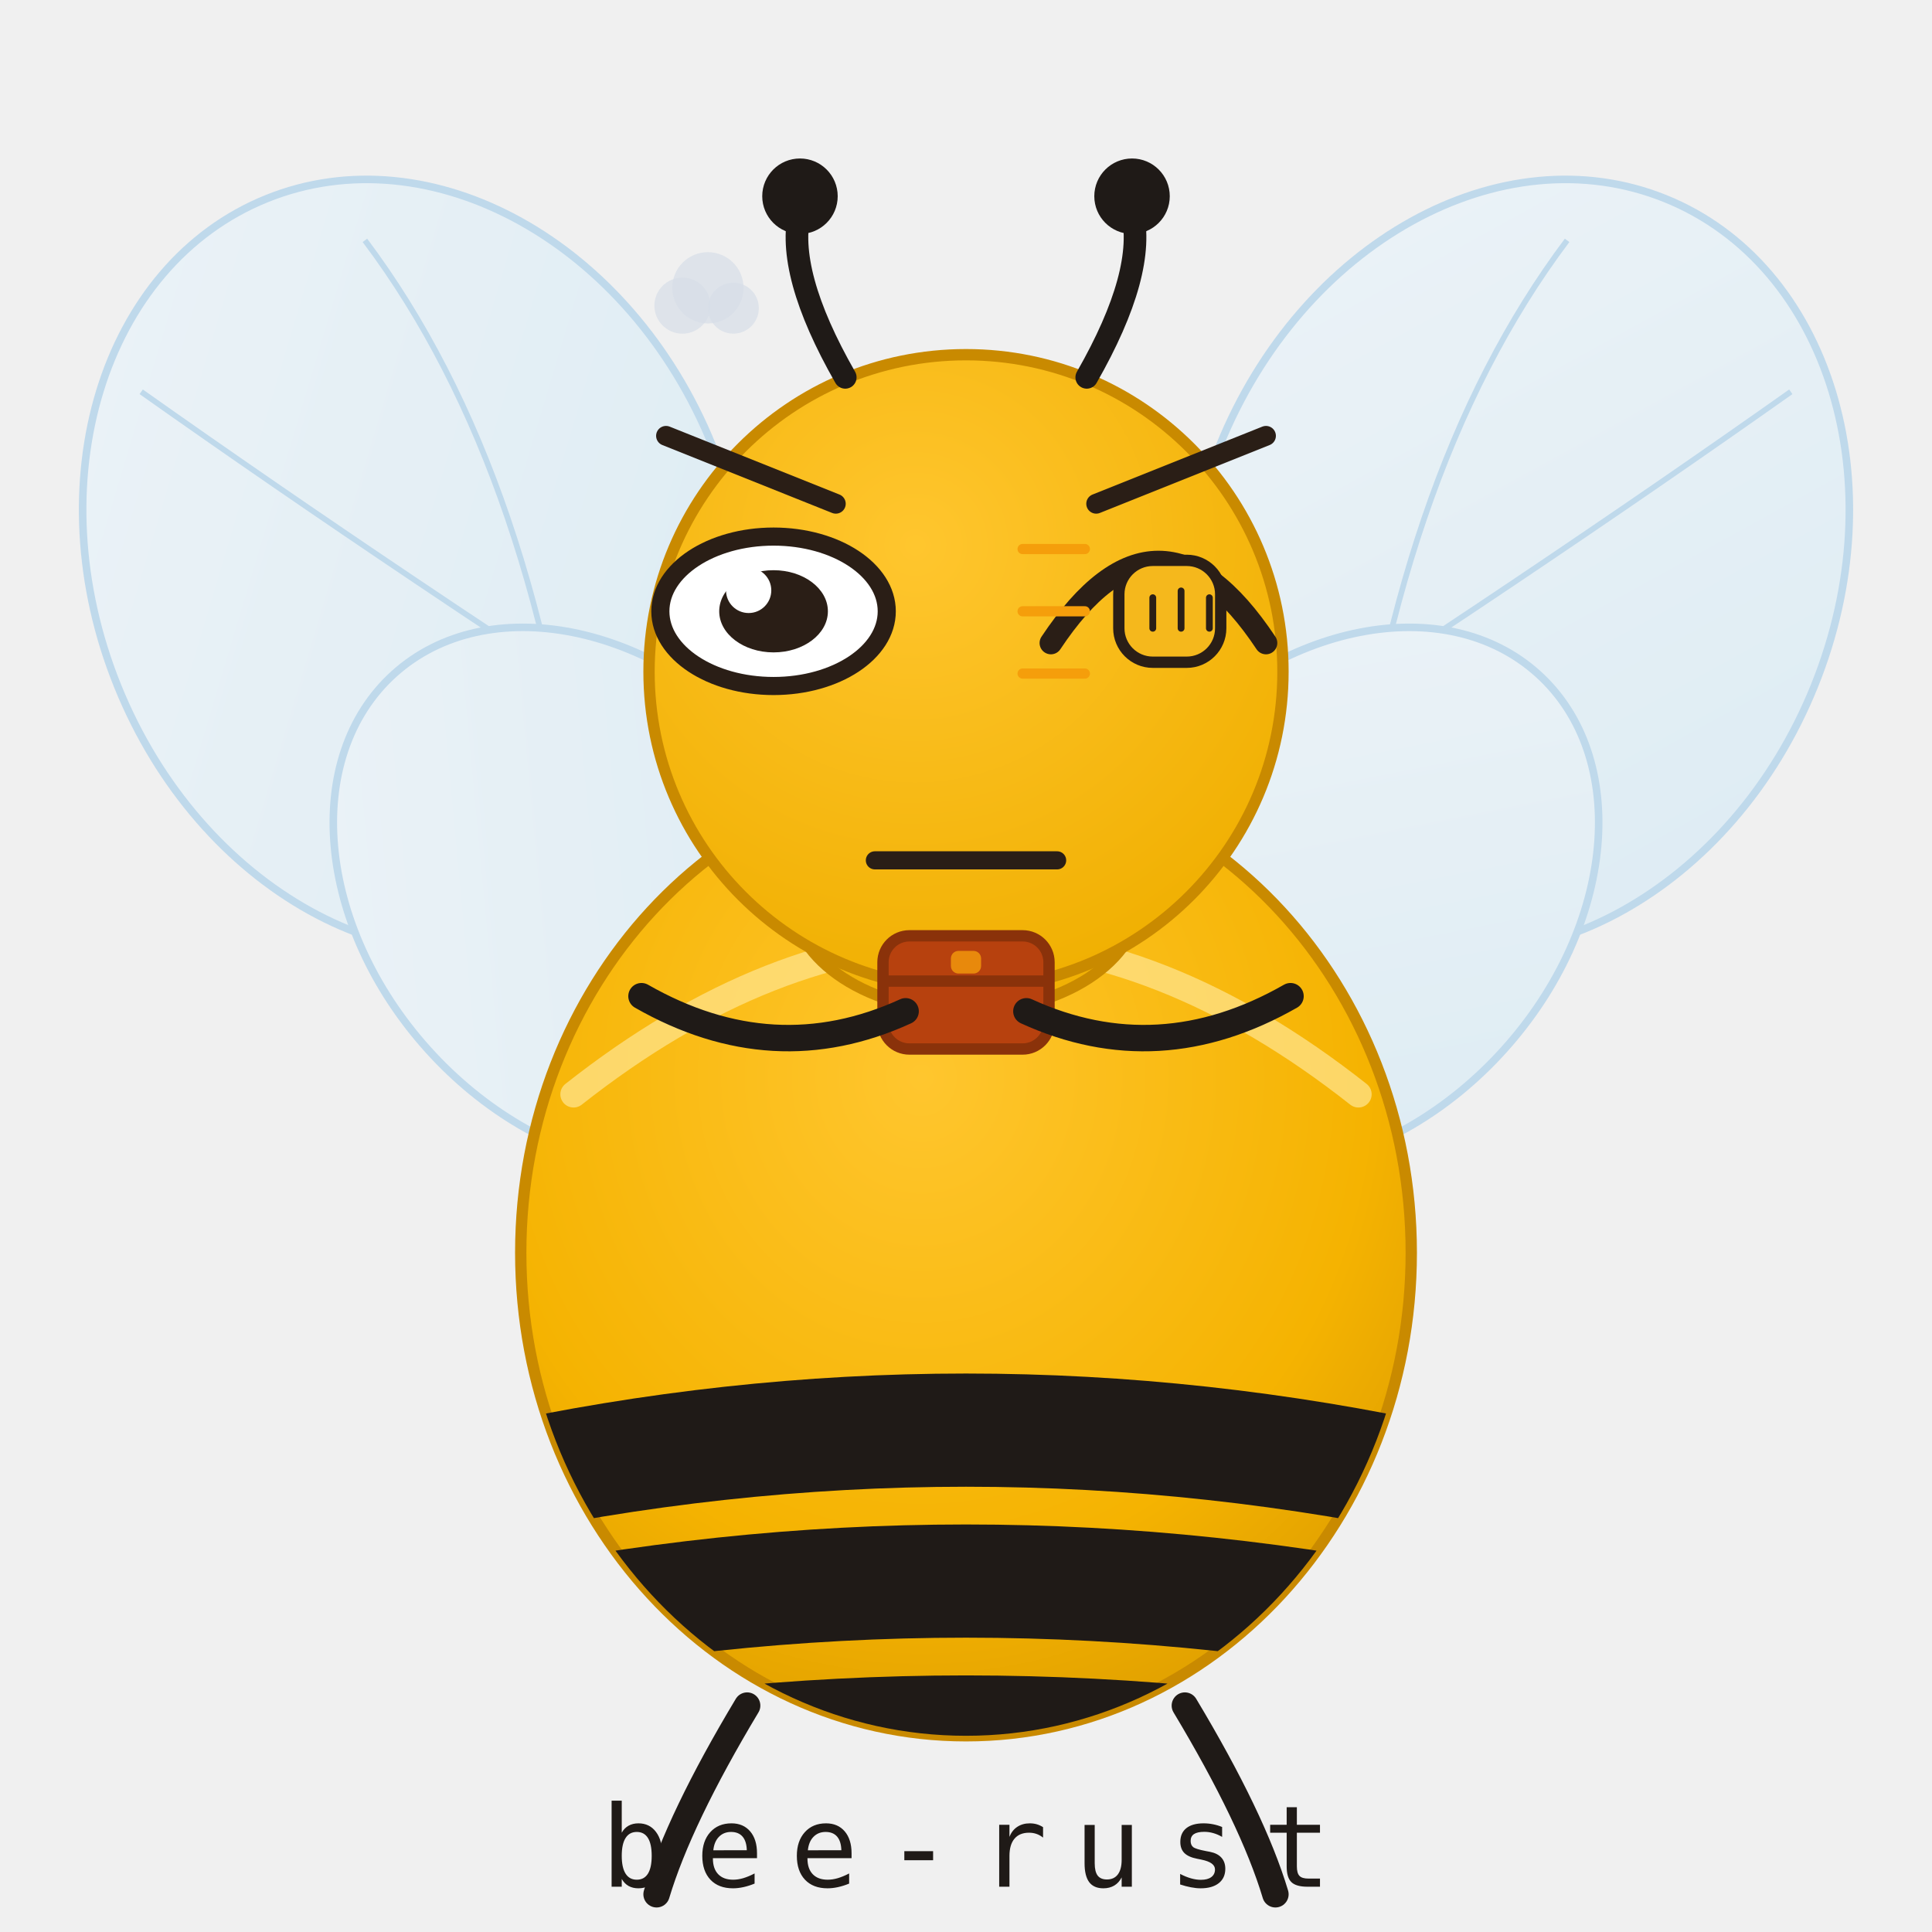
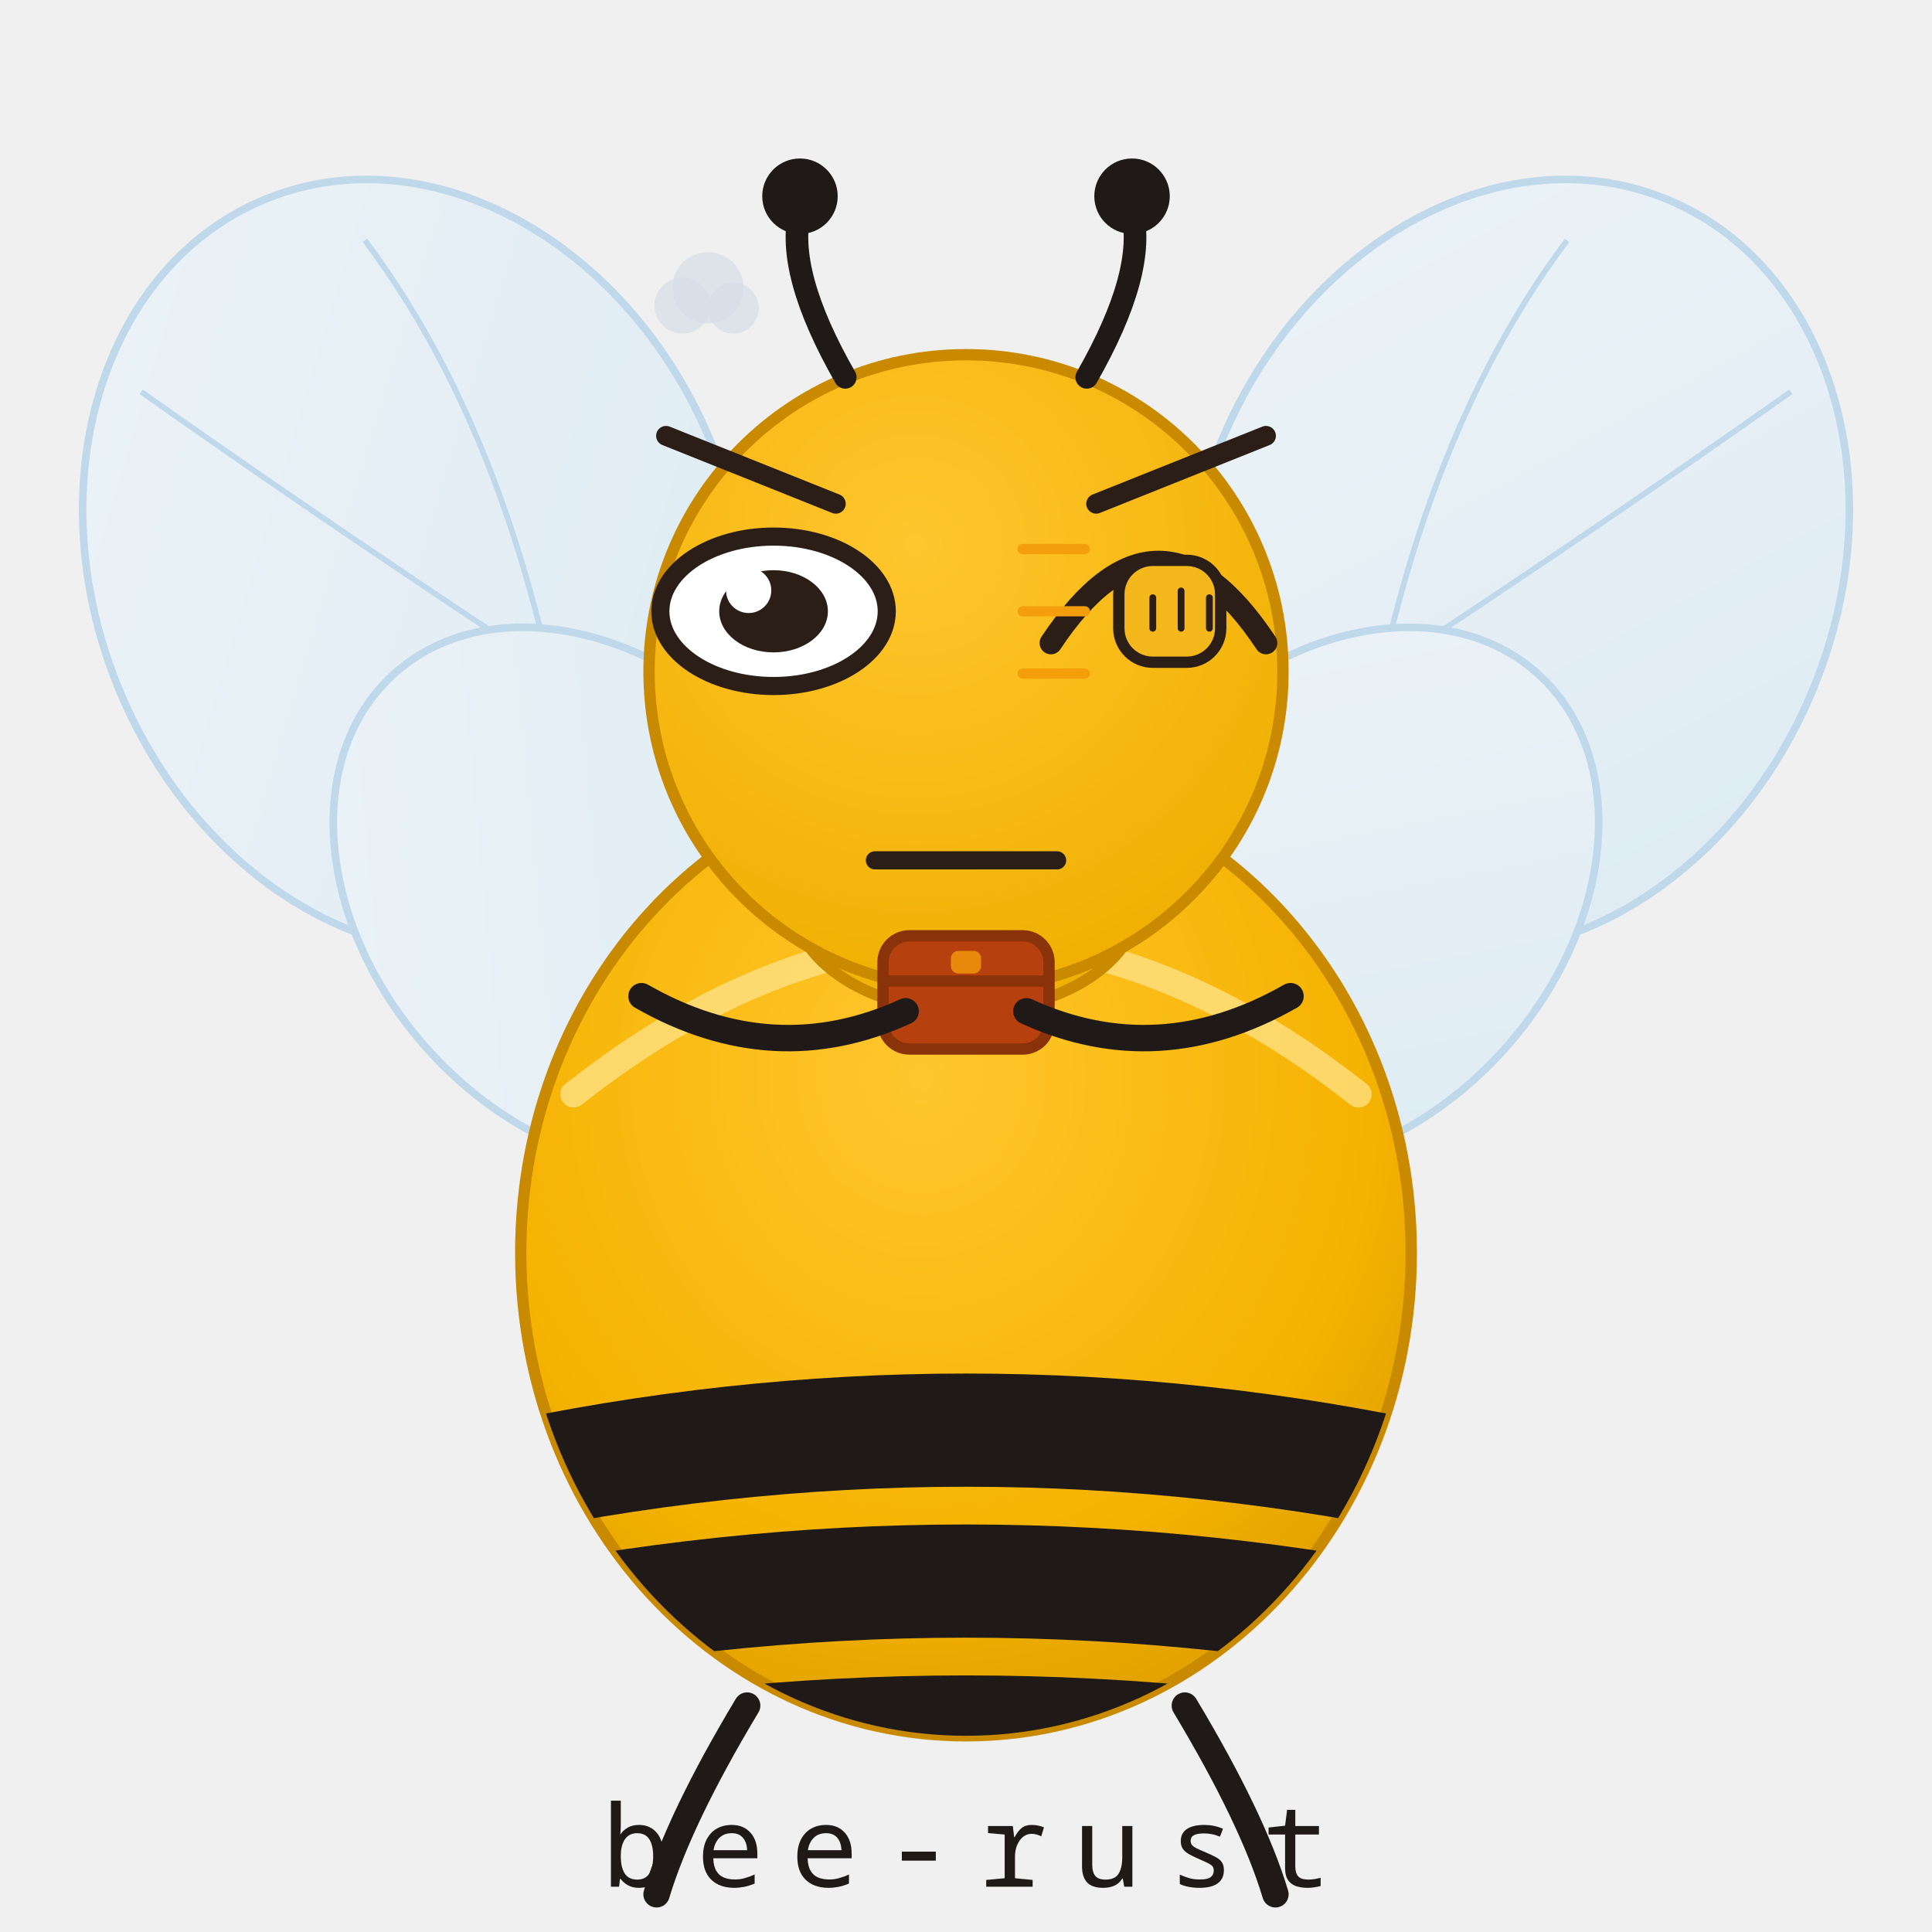
<svg xmlns="http://www.w3.org/2000/svg" viewBox="0 0 512 512" width="512" height="512" role="img" aria-label="Rusty · 敲打 Knocking">
  <style>
.ex-motion { animation: ex-tap 0.55s ease-in-out infinite; transform-box: fill-box; transform-origin: 50% 50%; }
.ex-anim-tear { animation: ex-tear 1.8s ease-in infinite; transform-box: fill-box; transform-origin: center; }
.ex-anim-sweat { animation: ex-tear 1.5s ease-in infinite; transform-box: fill-box; transform-origin: center; }
.ex-anim-heart { animation: ex-heart 2.2s ease-out infinite; transform-box: fill-box; transform-origin: center; }
.ex-anim-spark { animation: ex-spark 1.9s ease-in-out infinite; transform-box: fill-box; transform-origin: center; }
.ex-anim-rain { animation: ex-rain 1.4s linear infinite; transform-box: fill-box; transform-origin: center; }
.ex-anim-confetti { animation: ex-confetti 2.4s linear infinite; transform-box: fill-box; transform-origin: center; }
.ex-anim-pulse { animation: ex-pulse 1.6s ease-in-out infinite; transform-box: fill-box; transform-origin: center; }
.ex-anim-knock { animation: ex-knock 0.55s ease-in-out infinite; transform-box: fill-box; transform-origin: center; }
.ex-anim-knockline { animation: ex-knockline 0.55s ease-out infinite; transform-box: fill-box; transform-origin: center; }
.ex-anim-palm { animation: ex-palm 0.9s ease-in-out infinite; transform-box: fill-box; transform-origin: center; }
.ex-anim-steam { animation: ex-steam 1.8s ease-out infinite; transform-box: fill-box; transform-origin: center; }
.ex-anim-shock { animation: ex-shock 0.5s ease-in-out infinite; transform-box: fill-box; transform-origin: center; }
.ex-anim-please { animation: ex-please 1.4s ease-in-out infinite; transform-box: fill-box; transform-origin: center; }
.ex-anim-drift { animation: ex-drift 4.5s ease-in-out infinite; transform-box: fill-box; transform-origin: center; }
@keyframes ex-tap { 0%,100% { transform: translateY(0); } 25% { transform: translateY(5.28px); } 32% { transform: translateY(0); } }
@keyframes ex-tear { 0% { transform: translateY(0); opacity: 0; } 18% { opacity: 1; } 100% { transform: translateY(33px); opacity: 0; } }
@keyframes ex-heart { 0% { transform: translateY(0) scale(.65); opacity: 0; } 20% { opacity: 1; } 100% { transform: translateY(-54px) scale(1.15); opacity: 0; } }
@keyframes ex-spark { 0%,100% { transform: scale(.6) rotate(0deg); opacity: .3; } 50% { transform: scale(1.15) rotate(25deg); opacity: 1; } }
@keyframes ex-rain { 0% { transform: translateY(0); opacity: 0; } 20% { opacity: 1; } 100% { transform: translateY(36px); opacity: 0; } }
@keyframes ex-confetti { 0% { transform: translateY(-10.5px) rotate(0deg); opacity: 1; } 100% { transform: translateY(48px) rotate(200deg); opacity: 0; } }
@keyframes ex-pulse { 0%,100% { transform: scale(1); opacity: .35; } 50% { transform: scale(1.18); opacity: .7; } }
@keyframes ex-knock { 0%,100% { transform: translateX(13.5px); } 35% { transform: translateX(0); } }
@keyframes ex-knockline { 0%,100% { transform: scaleX(.6); opacity: .35; } 35% { transform: scaleX(1); opacity: 1; } }
@keyframes ex-palm { 0%,100% { transform: translateY(0) rotate(0deg); } 50% { transform: translateY(-3.6px) rotate(-4deg); } }
@keyframes ex-steam { 0% { transform: translateY(0); opacity: .7; } 100% { transform: translateY(-27px); opacity: 0; } }
@keyframes ex-shock { 0%,100% { transform: scaleX(.7); opacity: .4; } 50% { transform: scaleX(1.25); opacity: 1; } }
@keyframes ex-please { 0%,100% { transform: translateY(0); } 50% { transform: translateY(-5.4px); } }
@keyframes ex-drift { 0%,100% { transform: translateY(0); } 50% { transform: translateY(-6px); } }
@media (prefers-reduced-motion: reduce) {
  .ex-motion, [class*="ex-anim-"] { animation: none !important; }
}
</style>
  <g class="ex-motion ex-knocking">
    <g class="ex-base">
      <defs>
        <radialGradient id="bellyGrad" cx="45%" cy="32%" r="72%">
          <stop offset="0%" stop-color="#FFC62E" />
          <stop offset="70%" stop-color="#F5B301">
        
      </stop>
          <stop offset="100%" stop-color="#DE9E00" />
        </radialGradient>
        <radialGradient id="headGrad" cx="42%" cy="30%" r="75%">
          <stop offset="0%" stop-color="#FFC62E" />
          <stop offset="100%" stop-color="#F0AF00" />
        </radialGradient>
        <linearGradient id="wingGrad" x1="0" y1="0" x2="1" y2="1">
          <stop offset="0%" stop-color="#EAF5FC" />
          <stop offset="100%" stop-color="#CFE8F5" />
        </linearGradient>
        <clipPath id="bellyClip">
          <ellipse cx="256" cy="332" rx="118" ry="128" />
        </clipPath>
      </defs>
      <g>
        <g fill="url(#wingGrad)" stroke="#9FC9E8" stroke-width="2" opacity="0.6">
          <g>
            <ellipse cx="110" cy="150" rx="85" ry="105" transform="rotate(-22 110 150)" />
            <path d="M60 80 Q105 150 165 235" fill="none" stroke-width="1.5" transform="rotate(-22 110 150)" />
            <path d="M130 65 Q150 140 120 245" fill="none" stroke-width="1.5" transform="rotate(-22 110 150)" />
          </g>
          <g>
            <ellipse cx="402" cy="150" rx="85" ry="105" transform="rotate(22 402 150)" />
            <path d="M452 80 Q407 150 347 235" fill="none" stroke-width="1.5" transform="rotate(22 402 150)" />
            <path d="M382 65 Q362 140 392 245" fill="none" stroke-width="1.5" transform="rotate(22 402 150)" />
          </g>
          <g>
            <ellipse cx="158" cy="238" rx="60" ry="80" transform="rotate(-42 158 238)" />
          </g>
          <g>
            <ellipse cx="354" cy="238" rx="60" ry="80" transform="rotate(42 354 238)" />
          </g>
        </g>
        <g stroke="#1F1A17" stroke-width="7" stroke-linecap="round" fill="none">
          <path d="M198 452 Q180 482 174 502" />
          <path d="M314 452 Q332 482 338 502" />
        </g>
        <g>
          <ellipse cx="256" cy="332" rx="118" ry="128" fill="url(#bellyGrad)" stroke="#C98A00" stroke-width="3" />
          <path d="M152 290 Q256 208 360 290" fill="none" stroke="#FFE38A" stroke-width="7" stroke-linecap="round" opacity="0.75">
      
    </path>
          <g clip-path="url(#bellyClip)">
            <path d="M128 378 Q256 350 384 378 L384 408 Q256 380 128 408 Z" fill="#1F1A17" />
            <path d="M124 418 Q256 390 388 418 L388 448 Q256 420 124 448 Z" fill="#1F1A17" />
            <path d="M120 458 Q256 430 392 458 L392 486 Q256 460 120 486 Z" fill="#1F1A17" />
          </g>
        </g>
        <ellipse cx="256" cy="238" rx="46" ry="30" fill="url(#headGrad)" stroke="#C98A00" stroke-width="3" />
        <circle cx="256" cy="178" r="84" fill="url(#headGrad)" stroke="#C98A00" stroke-width="3" />
        <g stroke="#1F1A17" stroke-width="6" stroke-linecap="round" fill="#1F1A17">
          <path d="M224 100 Q208 72 212 56" fill="none" />
          <circle cx="212" cy="52" r="7" />
          <path d="M288 100 Q304 72 300 56" fill="none" />
          <circle cx="300" cy="52" r="7" />
        </g>
        <g>
          <rect x="234" y="248" width="44" height="30" rx="7" fill="#B7410E" stroke="#8A320A" stroke-width="3" />
          <path d="M234 260 L278 260" stroke="#8A320A" stroke-width="3" />
          <rect x="252" y="252" width="8" height="6" rx="2" fill="#E8890C" />
          <path d="M170 264 Q205 284 240 268" fill="none" stroke="#1F1A17" stroke-width="7" stroke-linecap="round" />
          <path d="M342 264 Q307 284 272 268" fill="none" stroke="#1F1A17" stroke-width="7" stroke-linecap="round" />
        </g>
-         <text x="256" y="500" text-anchor="middle" font-family="ui-monospace,SFMono-Regular,Menlo,monospace" font-size="30" letter-spacing="7" fill="#1F1A17">bee-rust</text>
+         <text x="256" y="500" text-anchor="middle" font-family="'JetBrains Mono','Noto Sans Mono','DejaVu Sans Mono',ui-monospace,monospace" font-size="30" letter-spacing="7" fill="#1F1A17">bee-rust</text>
      </g>
    </g>
    <g class="ex-face">
      <path d="M 176.5,115.5 L 221.5,133.5" stroke="#2A1E16" stroke-width="5.25" stroke-linecap="round" />
      <path d="M 335.5,115.5 L 290.5,133.5" stroke="#2A1E16" stroke-width="5.25" stroke-linecap="round" />
      <ellipse cx="205" cy="162" rx="30" ry="19.8" fill="#FFFFFF" stroke="#2A1E16" stroke-width="4.8" />
      <ellipse cx="205" cy="162" rx="14.4" ry="10.89" fill="#2A1E16" />
      <circle cx="198.4" cy="156.46" r="6" fill="#FFFFFF" />
      <path d="M 278.5,170.4 Q 307,127.5 335.5,170.4" fill="none" stroke="#2A1E16" stroke-width="6" stroke-linecap="round" />
      <path d="M 231.85,228 L 280.15,228" stroke="#2A1E16" stroke-width="4.8" stroke-linecap="round" />
      <g transform="translate(313 162)">
        <g class="ex-anim-knock">
          <rect x="-16.5" y="-13.5" width="27" height="27" rx="9" fill="#F5B81C" stroke="#2A1E16" stroke-width="3" />
          <path d="M -7.5,-3.6 L -7.5,4.5 M 0,-5.4 L 0,4.5 M 7.5,-3.6 L 7.5,4.5" stroke="#2A1E16" stroke-width="1.8" stroke-linecap="round" />
        </g>
      </g>
      <g transform="translate(287.5 145.5)">
        <path class="ex-anim-knockline" style="animation-delay:0.0s" d="M 0 0 L -16.5 0" stroke="#F59E0B" stroke-width="2.7" stroke-linecap="round" />
      </g>
      <g transform="translate(287.5 162)">
        <path class="ex-anim-knockline" style="animation-delay:0.12s" d="M 0 0 L -16.5 0" stroke="#F59E0B" stroke-width="2.7" stroke-linecap="round" />
      </g>
      <g transform="translate(287.5 178.5)">
        <path class="ex-anim-knockline" style="animation-delay:0.24s" d="M 0 0 L -16.5 0" stroke="#F59E0B" stroke-width="2.7" stroke-linecap="round" />
      </g>
      <g transform="translate(180.85 81)">
        <circle class="ex-anim-steam" style="animation-delay:0.0s" r="7.43" fill="#D7DEE8" opacity=".72" />
      </g>
      <g transform="translate(187.6 76.28)">
        <circle class="ex-anim-steam" style="animation-delay:0.28s" r="9.45" fill="#D7DEE8" opacity=".72" />
      </g>
      <g transform="translate(194.35 81.67)">
        <circle class="ex-anim-steam" style="animation-delay:0.56s" r="6.75" fill="#D7DEE8" opacity=".72" />
      </g>
    </g>
  </g>
</svg>
